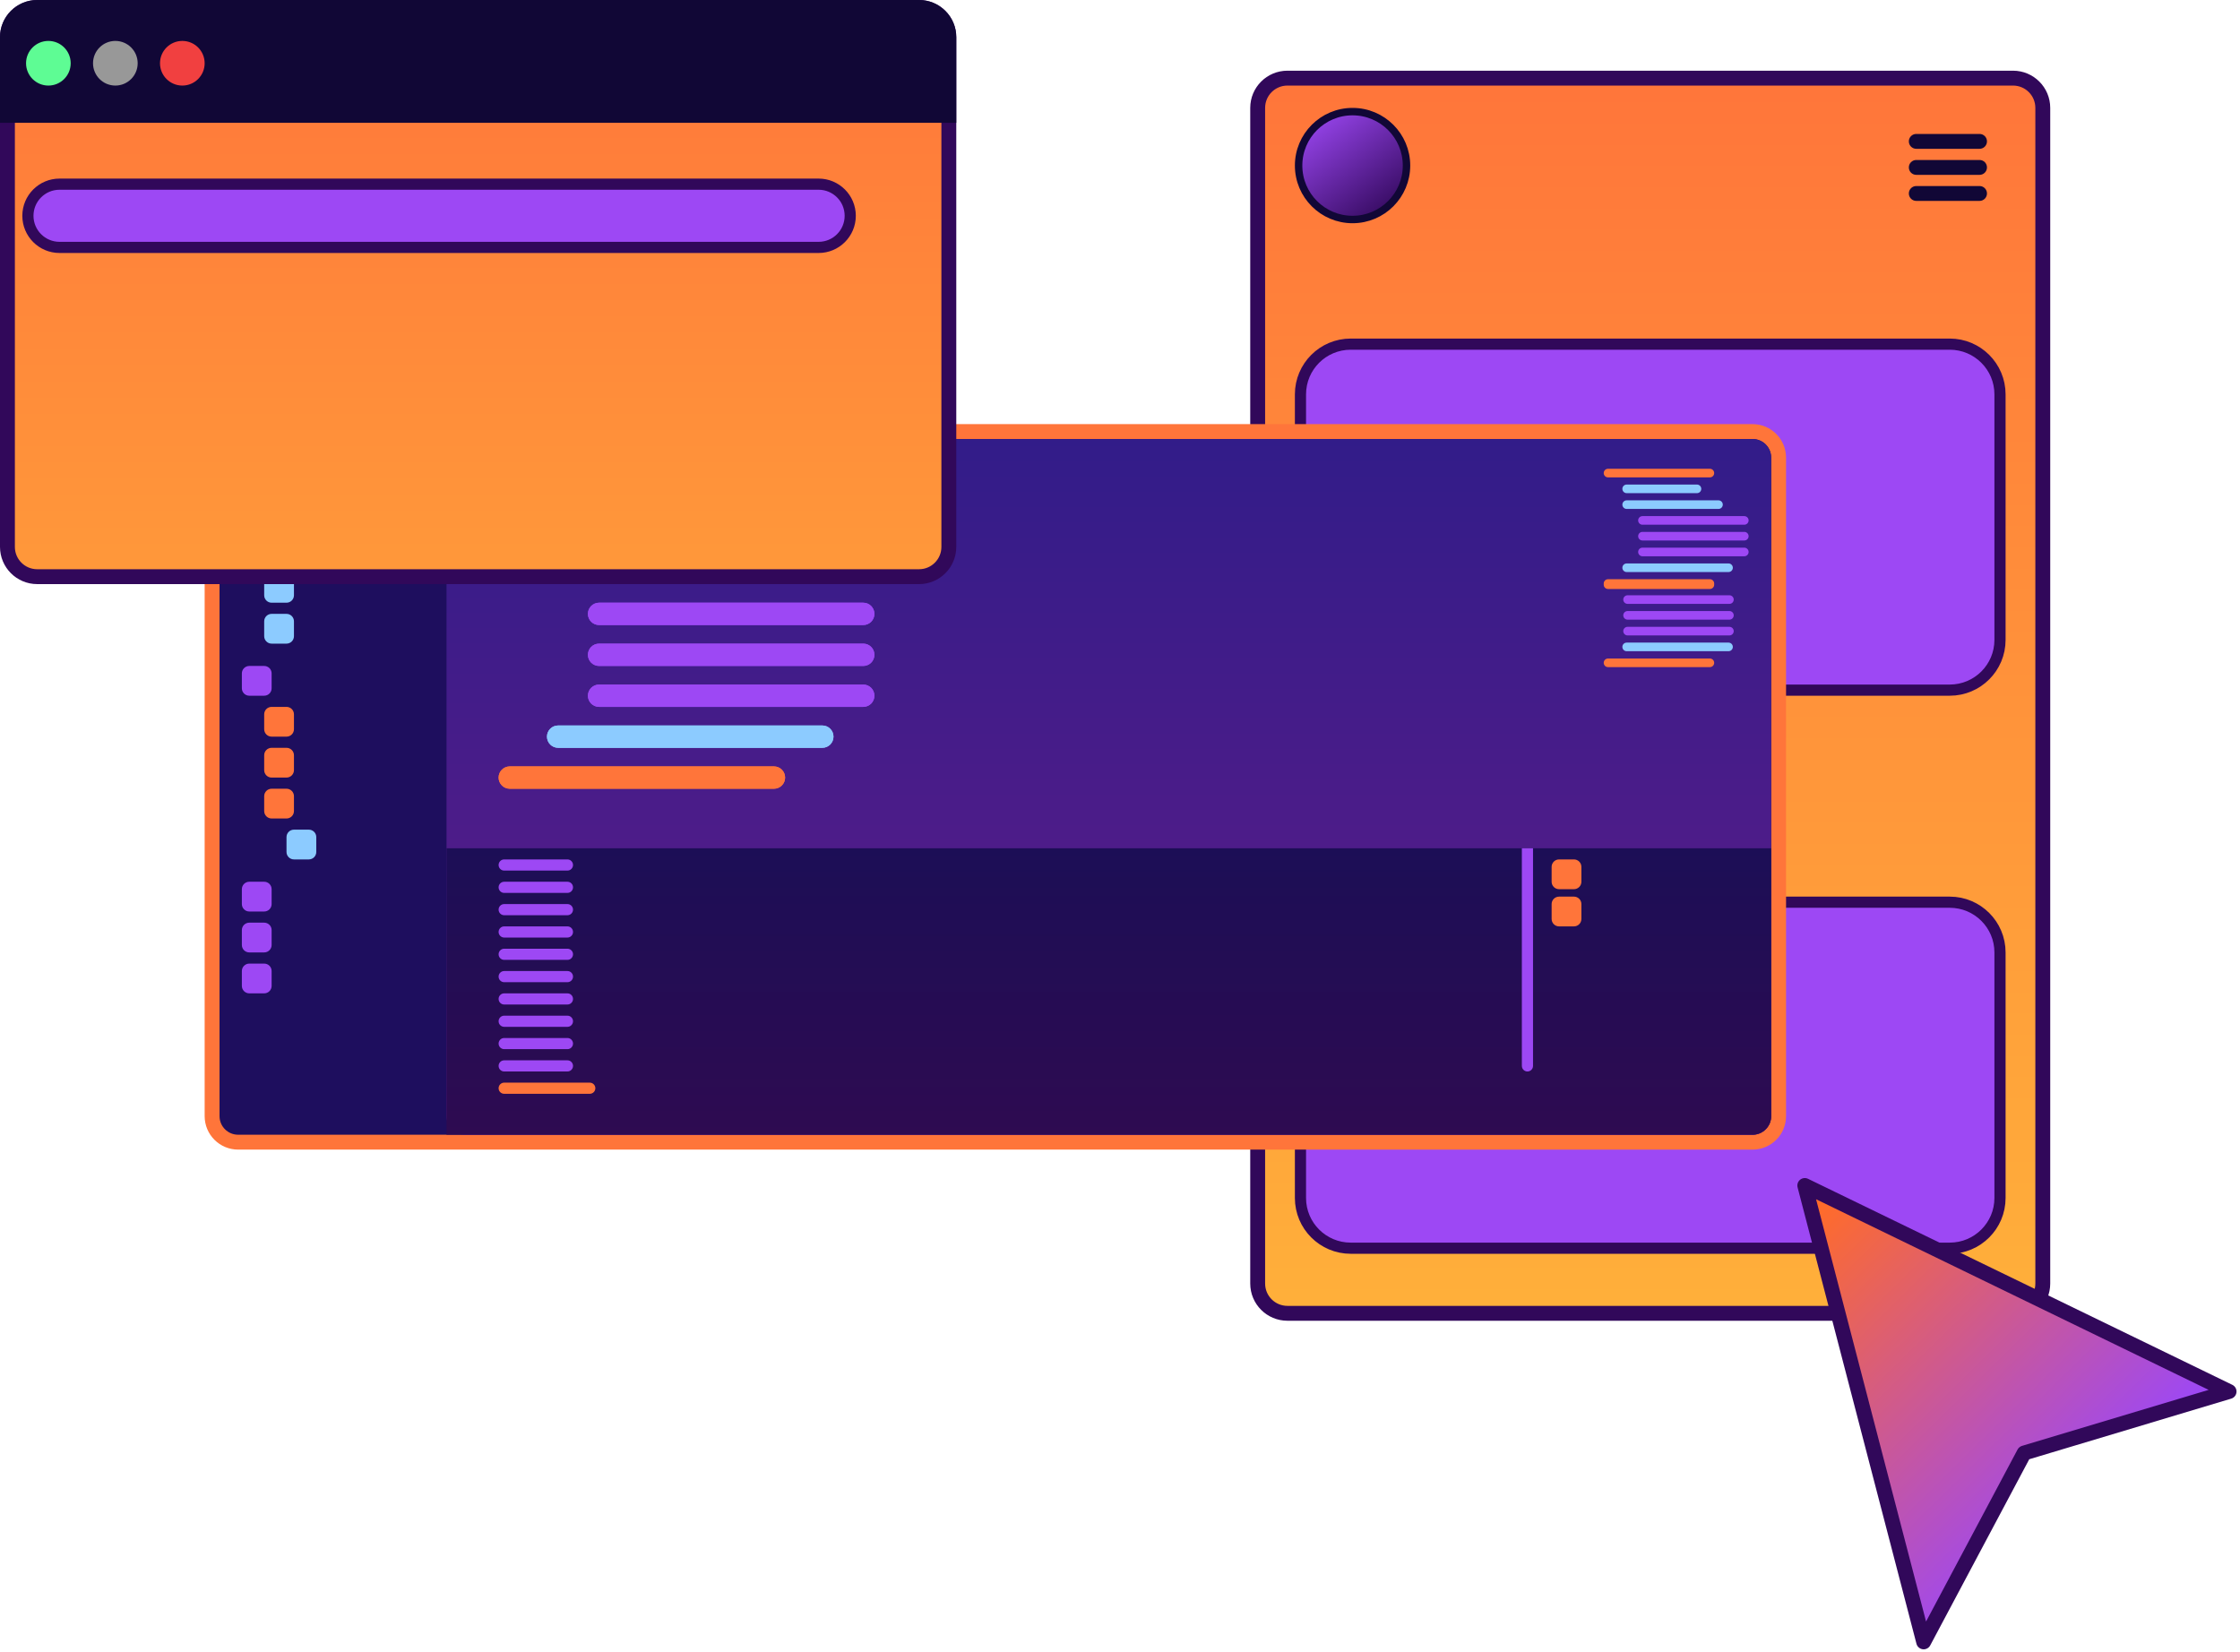
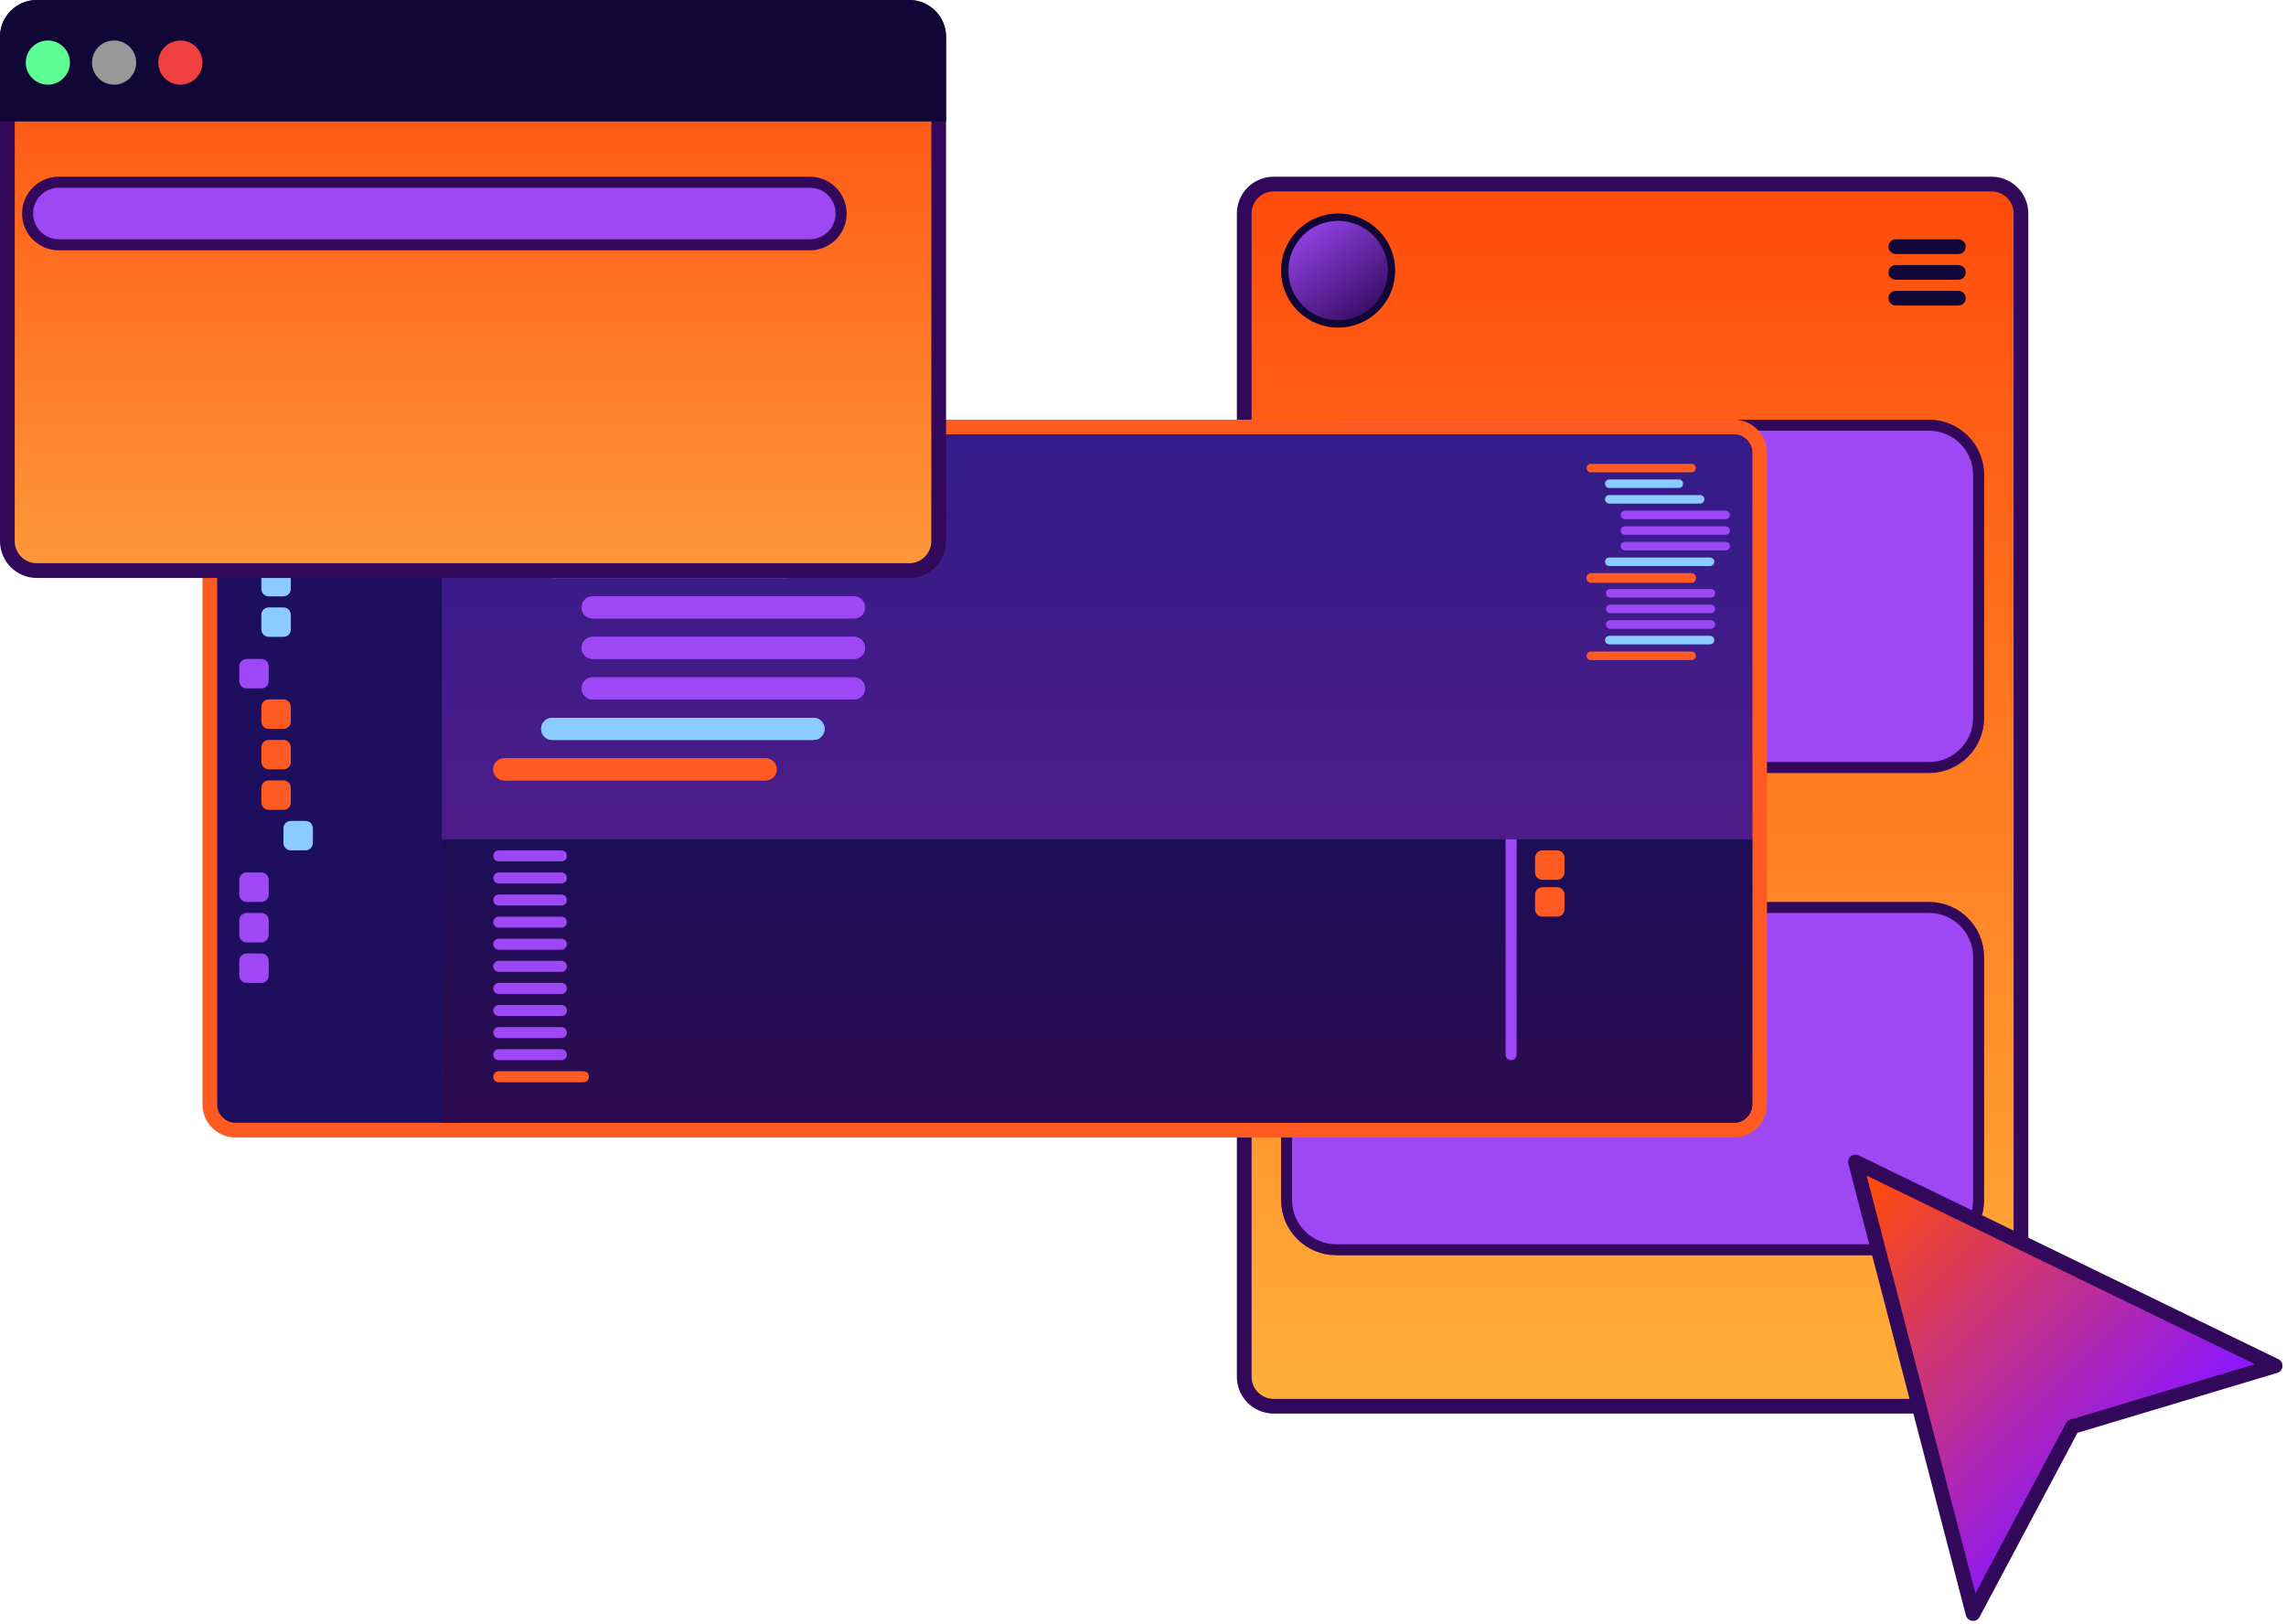
- <svg xmlns="http://www.w3.org/2000/svg" width="602" height="444" viewBox="0 0 602 444" fill="none">
-   <rect x="338" y="21" width="211" height="332" rx="8" fill="url(#paint0_linear_193_161)" stroke="#31085A" stroke-width="4" />
-   <rect x="349.5" y="92.5" width="188" height="93" rx="13.5" fill="#9D48F4" stroke="#31085A" stroke-width="3" />
-   <rect x="349.5" y="242.5" width="188" height="93" rx="13.5" fill="#9D48F4" stroke="#31085A" stroke-width="3" />
-   <rect x="57" y="116" width="421" height="191" rx="7" fill="#1E0E5E" stroke="#FF753A" stroke-width="4" />
-   <rect x="120" y="118" width="356" height="187" rx="5" fill="url(#paint1_linear_193_161)" />
-   <rect x="134" y="129" width="77" height="6" rx="3" fill="#FF753A" />
-   <rect x="134" y="206" width="77" height="6" rx="3" fill="#FF753A" />
+ <svg xmlns="http://www.w3.org/2000/svg" width="621" height="441" viewBox="0 0 621 441" fill="none">
+   <rect x="338" y="50" width="211" height="332" rx="8" fill="url(#paint0_linear_193_161)" stroke="#31085A" stroke-width="4" />
+   <rect x="349.5" y="115.5" width="188" height="93" rx="13.5" fill="#9D48F4" stroke="#31085A" stroke-width="3" />
+   <rect x="349.5" y="246.5" width="188" height="93" rx="13.5" fill="#9D48F4" stroke="#31085A" stroke-width="3" />
+   <rect x="513" y="65" width="21" height="4" rx="2" fill="#110736" />
+   <rect x="513" y="72" width="21" height="4" rx="2" fill="#110736" />
+   <rect x="513" y="79" width="21" height="4" rx="2" fill="#110736" />
+   <circle cx="363.5" cy="73.5" r="14.5" fill="url(#paint1_linear_193_161)" stroke="#110736" stroke-width="2" />
+   <rect x="57" y="116" width="421" height="191" rx="7" fill="#1E0E5E" stroke="#FF5A21" stroke-width="4" />
+   <rect x="120" y="118" width="356" height="187" rx="5" fill="url(#paint2_linear_193_161)" />
+   <rect x="134" y="129" width="77" height="6" rx="3" fill="#FF5A21" />
+   <rect x="134" y="206" width="77" height="6" rx="3" fill="#FF5A21" />
  <rect x="147" y="140" width="55" height="6" rx="3" fill="#8CCBFF" />
  <rect x="147" y="151" width="70" height="6" rx="3" fill="#8CCBFF" />
  <rect x="158" y="162" width="77" height="6" rx="3" fill="#9D48F4" />
  <rect x="158" y="173" width="77" height="6" rx="3" fill="#9D48F4" />
  <rect x="158" y="184" width="77" height="6" rx="3" fill="#9D48F4" />
  <rect x="147" y="195" width="77" height="6" rx="3" fill="#8CCBFF" />
-   <rect x="134" y="129" width="77" height="6" rx="3" fill="#FF753A" />
-   <rect x="134" y="206" width="77" height="6" rx="3" fill="#FF753A" />
+   <rect x="134" y="129" width="77" height="6" rx="3" fill="#FF5A21" />
+   <rect x="134" y="206" width="77" height="6" rx="3" fill="#FF5A21" />
  <rect x="147" y="140" width="55" height="6" rx="3" fill="#8CCBFF" />
  <rect x="147" y="151" width="70" height="6" rx="3" fill="#8CCBFF" />
  <rect x="158" y="162" width="77" height="6" rx="3" fill="#9D48F4" />
  <rect x="158" y="173" width="77" height="6" rx="3" fill="#9D48F4" />
  <rect x="158" y="184" width="77" height="6" rx="3" fill="#9D48F4" />
  <rect x="147" y="195" width="77" height="6" rx="3" fill="#8CCBFF" />
-   <rect x="431" y="126" width="29.687" height="2.313" rx="1.157" fill="#FF753A" />
-   <rect x="431" y="155.687" width="29.687" height="2.313" rx="1.157" fill="#FF753A" />
+   <rect x="431" y="126" width="29.687" height="2.313" rx="1.157" fill="#FF5A21" />
+   <rect x="431" y="155.687" width="29.687" height="2.313" rx="1.157" fill="#FF5A21" />
  <rect x="436.012" y="130.241" width="21.205" height="2.313" rx="1.157" fill="#8CCBFF" />
  <rect x="436.012" y="134.482" width="26.988" height="2.313" rx="1.157" fill="#8CCBFF" />
  <rect x="440.253" y="138.723" width="29.687" height="2.313" rx="1.157" fill="#9D48F4" />
  <rect x="440.253" y="142.964" width="29.687" height="2.313" rx="1.157" fill="#9D48F4" />
  <rect x="440.253" y="147.205" width="29.687" height="2.313" rx="1.157" fill="#9D48F4" />
  <rect x="436.012" y="151.446" width="29.687" height="2.313" rx="1.157" fill="#8CCBFF" />
-   <rect x="431" y="156" width="29.687" height="2.313" rx="1.157" fill="#FF753A" />
-   <rect x="431" y="177" width="29.687" height="2.313" rx="1.157" fill="#FF753A" />
+   <rect x="431" y="156" width="29.687" height="2.313" rx="1.157" fill="#FF5A21" />
+   <rect x="431" y="177" width="29.687" height="2.313" rx="1.157" fill="#FF5A21" />
  <rect x="436.253" y="160" width="29.687" height="2.313" rx="1.157" fill="#9D48F4" />
  <rect x="436.253" y="164.241" width="29.687" height="2.313" rx="1.157" fill="#9D48F4" />
  <rect x="436.253" y="168.482" width="29.687" height="2.313" rx="1.157" fill="#9D48F4" />
  <rect x="436.012" y="172.723" width="29.687" height="2.313" rx="1.157" fill="#8CCBFF" />
-   <path d="M120 228H476V300C476 302.761 473.761 305 471 305H120V228Z" fill="url(#paint2_linear_193_161)" />
-   <rect x="65" y="132" width="8" height="8" rx="2" fill="#FF753A" />
+   <path d="M120 228H476V300C476 302.761 473.761 305 471 305H120V228Z" fill="url(#paint3_linear_193_161)" />
+   <rect x="65" y="132" width="8" height="8" rx="2" fill="#FF5A21" />
  <rect x="65" y="179" width="8" height="8" rx="2" fill="#9D48F4" />
  <rect x="65" y="237" width="8" height="8" rx="2" fill="#9D48F4" />
  <rect x="65" y="248" width="8" height="8" rx="2" fill="#9D48F4" />
  <rect x="65" y="259" width="8" height="8" rx="2" fill="#9D48F4" />
-   <rect x="71" y="190" width="8" height="8" rx="2" fill="#FF753A" />
-   <rect x="71" y="201" width="8" height="8" rx="2" fill="#FF753A" />
-   <rect x="71" y="212" width="8" height="8" rx="2" fill="#FF753A" />
-   <rect x="417" y="231" width="8" height="8" rx="2" fill="#FF753A" />
-   <rect x="417" y="241" width="8" height="8" rx="2" fill="#FF753A" />
+   <rect x="71" y="190" width="8" height="8" rx="2" fill="#FF5A21" />
+   <rect x="71" y="201" width="8" height="8" rx="2" fill="#FF5A21" />
+   <rect x="71" y="212" width="8" height="8" rx="2" fill="#FF5A21" />
+   <rect x="417" y="231" width="8" height="8" rx="2" fill="#FF5A21" />
+   <rect x="417" y="241" width="8" height="8" rx="2" fill="#FF5A21" />
  <rect x="77" y="223" width="8" height="8" rx="2" fill="#8CCBFF" />
  <rect x="71" y="143" width="8" height="8" rx="2" fill="#8CCBFF" />
  <rect x="71" y="154" width="8" height="8" rx="2" fill="#8CCBFF" />
  <rect x="71" y="165" width="8" height="8" rx="2" fill="#8CCBFF" />
  <rect x="134" y="231" width="20" height="3" rx="1.5" fill="#9D48F4" />
  <rect x="134" y="237" width="20" height="3" rx="1.5" fill="#9D48F4" />
  <rect x="134" y="243" width="20" height="3" rx="1.5" fill="#9D48F4" />
  <rect x="134" y="249" width="20" height="3" rx="1.5" fill="#9D48F4" />
  <rect x="134" y="255" width="20" height="3" rx="1.5" fill="#9D48F4" />
  <rect x="134" y="261" width="20" height="3" rx="1.5" fill="#9D48F4" />
  <rect x="134" y="267" width="20" height="3" rx="1.5" fill="#9D48F4" />
  <rect x="134" y="273" width="20" height="3" rx="1.5" fill="#9D48F4" />
  <rect x="134" y="279" width="20" height="3" rx="1.5" fill="#9D48F4" />
  <rect x="134" y="285" width="20" height="3" rx="1.5" fill="#9D48F4" />
-   <rect x="134" y="291" width="26" height="3" rx="1.5" fill="#FF753A" />
+   <rect x="134" y="291" width="26" height="3" rx="1.5" fill="#FF5A21" />
  <path d="M409 228H412V286.5C412 287.328 411.328 288 410.5 288V288C409.672 288 409 287.328 409 286.5V228Z" fill="#9D48F4" />
-   <rect x="2" y="2" width="253" height="153" rx="8" fill="url(#paint3_linear_193_161)" stroke="#31085A" stroke-width="4" />
+   <rect x="2" y="2" width="253" height="153" rx="8" fill="url(#paint4_linear_193_161)" stroke="#31085A" stroke-width="4" />
  <rect x="7.5" y="49.5" width="221" height="17" rx="8.5" fill="#9D48F4" stroke="#31085A" stroke-width="3" />
  <path d="M0 10C0 4.477 4.477 0 10 0H247C252.523 0 257 4.477 257 10V33H0V10Z" fill="#110736" />
  <rect x="7" y="11" width="12" height="12" rx="6" fill="#5EFC94" />
  <rect x="25" y="11" width="12" height="12" rx="6" fill="#989898" />
  <rect x="43" y="11" width="12" height="12" rx="6" fill="#F14040" />
-   <rect x="513" y="36" width="21" height="4" rx="2" fill="#110736" />
-   <rect x="513" y="43" width="21" height="4" rx="2" fill="#110736" />
-   <rect x="513" y="50" width="21" height="4" rx="2" fill="#110736" />
-   <path d="M485.038 318.646L516.985 441.313L543.988 390.548L599.062 374.022L485.038 318.646Z" fill="url(#paint4_linear_193_161)" stroke="#31085A" stroke-width="4" stroke-linecap="round" stroke-linejoin="round" />
-   <circle cx="363.5" cy="44.5" r="14.5" fill="url(#paint5_linear_193_161)" stroke="#110736" stroke-width="2" />
+   <path d="M504.038 315.646L535.986 438.313L562.988 387.548L618.062 371.022L504.038 315.646Z" fill="url(#paint5_linear_193_161)" stroke="#31085A" stroke-width="4" stroke-linecap="round" stroke-linejoin="round" />
  <defs>
-     <linearGradient id="paint0_linear_193_161" x1="443.5" y1="19" x2="443.5" y2="355" gradientUnits="userSpaceOnUse">
+     <linearGradient id="paint0_linear_193_161" x1="443.5" y1="48" x2="443.5" y2="384" gradientUnits="userSpaceOnUse">
      <stop stop-color="#FF753A" />
+       <stop offset="0" stop-color="#FF4A0C" />
      <stop offset="1" stop-color="#FFB03A" />
    </linearGradient>
-     <linearGradient id="paint1_linear_193_161" x1="298" y1="118" x2="298" y2="305" gradientUnits="userSpaceOnUse">
+     <linearGradient id="paint1_linear_193_161" x1="353.5" y1="58" x2="375" y2="86.5" gradientUnits="userSpaceOnUse">
+       <stop stop-color="#9D48F4" />
+       <stop offset="1" stop-color="#31085A" />
+     </linearGradient>
+     <linearGradient id="paint2_linear_193_161" x1="298" y1="118" x2="298" y2="305" gradientUnits="userSpaceOnUse">
      <stop stop-color="#321C89" />
      <stop offset="1" stop-color="#601C89" />
    </linearGradient>
-     <linearGradient id="paint2_linear_193_161" x1="298" y1="228" x2="298" y2="305" gradientUnits="userSpaceOnUse">
+     <linearGradient id="paint3_linear_193_161" x1="298" y1="228" x2="298" y2="305" gradientUnits="userSpaceOnUse">
      <stop stop-color="#1C0E56" />
      <stop offset="1" stop-color="#2E0B51" />
    </linearGradient>
-     <linearGradient id="paint3_linear_193_161" x1="128.5" y1="0" x2="128.5" y2="157" gradientUnits="userSpaceOnUse">
-       <stop stop-color="#FF753A" />
+     <linearGradient id="paint4_linear_193_161" x1="128.5" y1="0" x2="128.5" y2="157" gradientUnits="userSpaceOnUse">
+       <stop stop-color="#FF4A0C" />
      <stop offset="1" stop-color="#FF993A" />
    </linearGradient>
-     <linearGradient id="paint4_linear_193_161" x1="562" y1="403" x2="487" y2="327" gradientUnits="userSpaceOnUse">
-       <stop stop-color="#9D48F4" />
-       <stop offset="1" stop-color="#FF6B2B" />
-     </linearGradient>
-     <linearGradient id="paint5_linear_193_161" x1="353.5" y1="29" x2="375" y2="57.5" gradientUnits="userSpaceOnUse">
-       <stop stop-color="#9D48F4" />
-       <stop offset="1" stop-color="#31085A" />
+     <linearGradient id="paint5_linear_193_161" x1="581" y1="400" x2="506" y2="324" gradientUnits="userSpaceOnUse">
+       <stop stop-color="#8A17FF" />
+       <stop offset="1" stop-color="#FF4A0C" />
    </linearGradient>
  </defs>
</svg>
